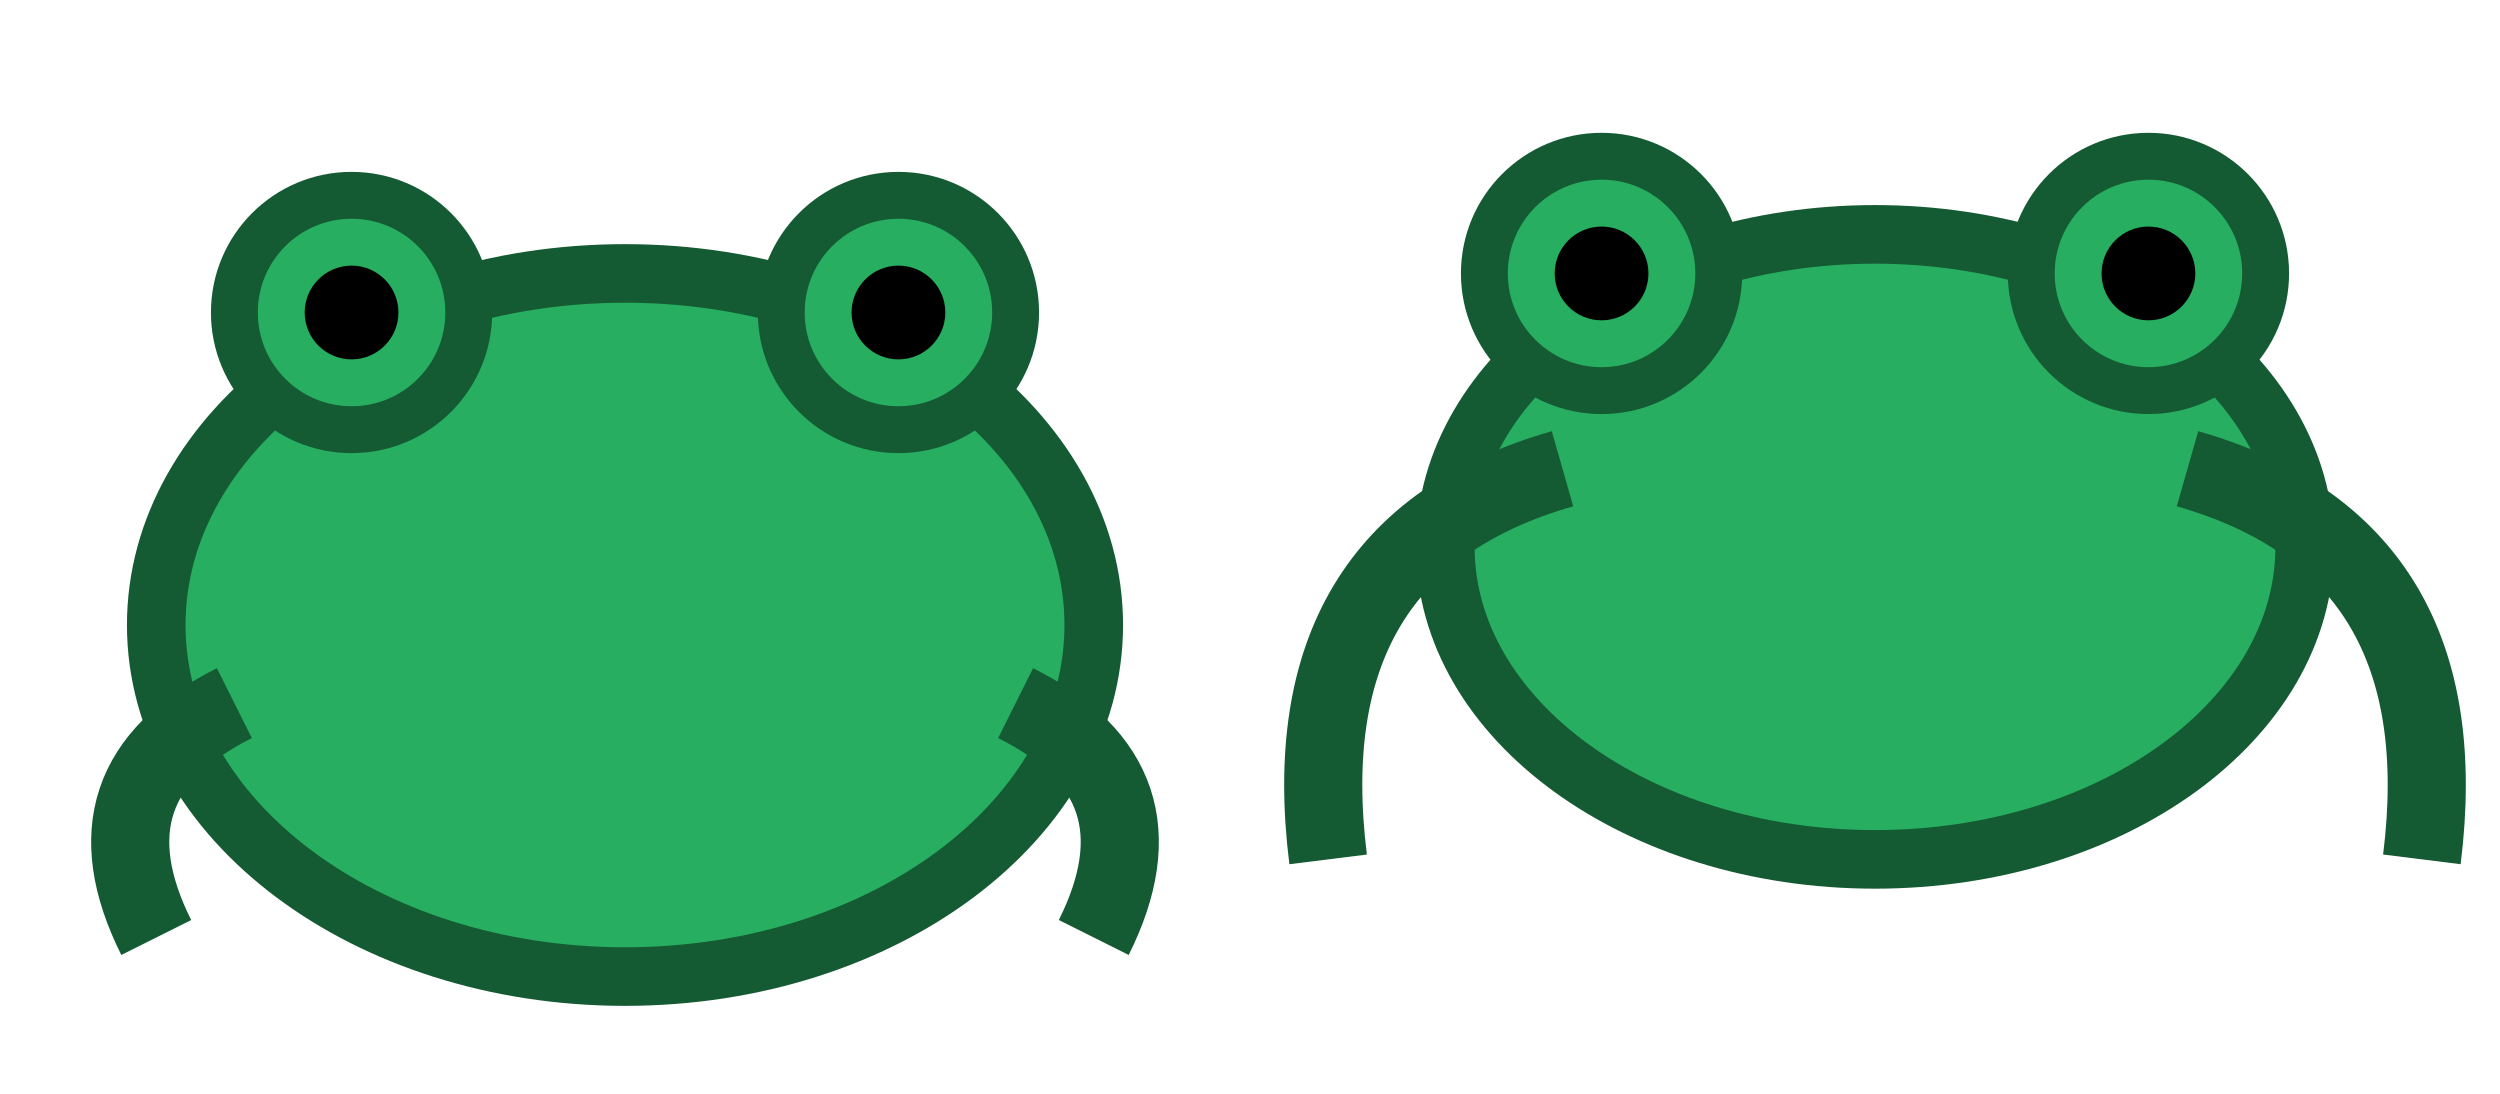
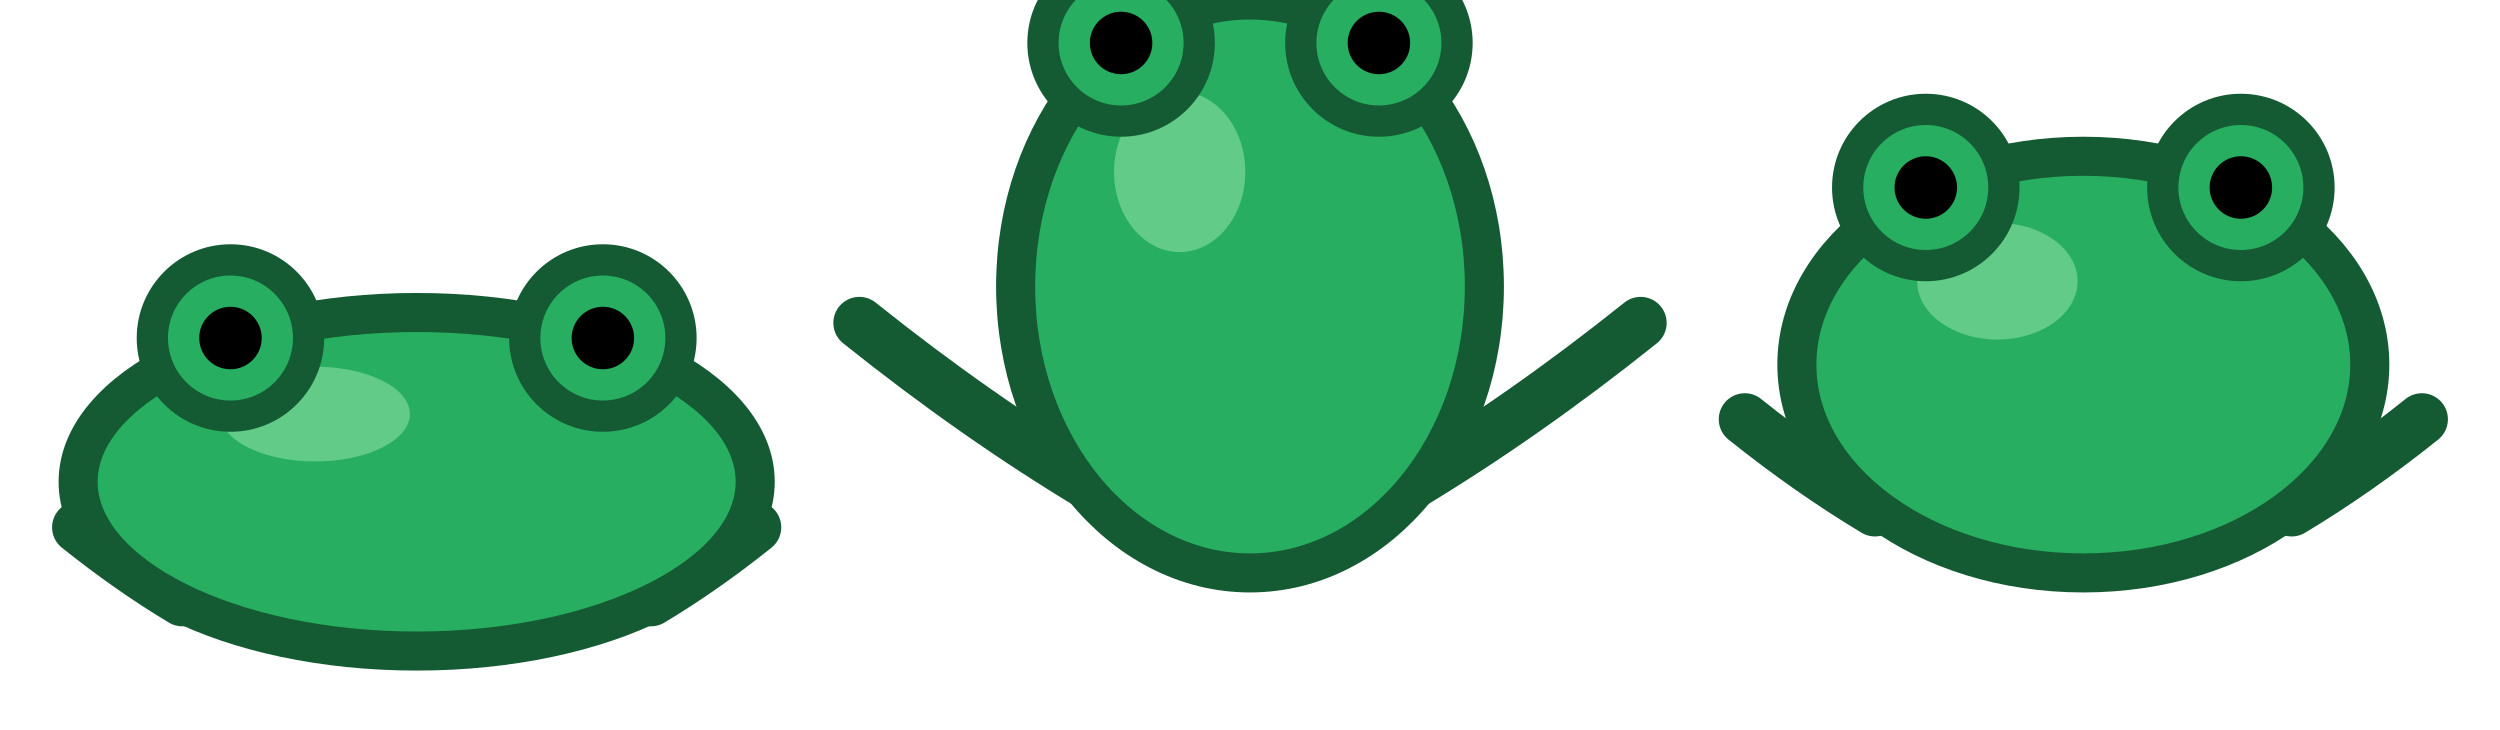
- <svg xmlns="http://www.w3.org/2000/svg" width="64" height="28" viewBox="0 0 64 28">
+ <svg xmlns="http://www.w3.org/2000/svg" width="96" height="28" viewBox="0 0 96 28">
  <g transform="translate(0,0)">
-     <ellipse cx="16" cy="16" rx="12" ry="9" fill="#27ae60" stroke="#145a32" stroke-width="1.5" />
-     <circle cx="9" cy="8" r="3" fill="#27ae60" stroke="#145a32" stroke-width="1.2" />
-     <circle cx="23" cy="8" r="3" fill="#27ae60" stroke="#145a32" stroke-width="1.2" />
-     <circle cx="9" cy="8" r="1.2" fill="#000000" />
-     <circle cx="23" cy="8" r="1.2" fill="#000000" />
-     <path d="M4 24 Q2 20 6 18" stroke="#145a32" stroke-width="2" fill="none" />
-     <path d="M28 24 Q30 20 26 18" stroke="#145a32" stroke-width="2" fill="none" />
+     <g>
+       <path d="M7 23.05 Q5 21.85 3 20.25" stroke="#145a32" stroke-width="2" fill="none" stroke-linecap="round" />
+       <path d="M25 23.05 Q27 21.85 29 20.25" stroke="#145a32" stroke-width="2" fill="none" stroke-linecap="round" />
+       <ellipse cx="16" cy="18.5" rx="13" ry="6.5" fill="#27ae60" stroke="#145a32" stroke-width="1.5" />
+       <ellipse cx="12.1" cy="15.9" rx="3.64" ry="1.82" fill="#8fe3a8" opacity="0.55" />
+       <circle cx="8.85" cy="12.98" r="3" fill="#27ae60" stroke="#145a32" stroke-width="1.2" />
+       <circle cx="23.15" cy="12.98" r="3" fill="#27ae60" stroke="#145a32" stroke-width="1.2" />
+       <circle cx="8.85" cy="12.98" r="1.2" fill="#000000" />
+       <circle cx="23.15" cy="12.98" r="1.2" fill="#000000" />
+     </g>
  </g>
  <g transform="translate(32,0)">
-     <ellipse cx="16" cy="14" rx="11" ry="8" fill="#27ae60" stroke="#145a32" stroke-width="1.5" />
-     <circle cx="9" cy="7" r="3" fill="#27ae60" stroke="#145a32" stroke-width="1.2" />
-     <circle cx="23" cy="7" r="3" fill="#27ae60" stroke="#145a32" stroke-width="1.2" />
-     <circle cx="9" cy="7" r="1.2" fill="#000000" />
-     <circle cx="23" cy="7" r="1.2" fill="#000000" />
-     <path d="M2 22 Q1 14 8 12" stroke="#145a32" stroke-width="2" fill="none" />
-     <path d="M30 22 Q31 14 24 12" stroke="#145a32" stroke-width="2" fill="none" />
+     <g>
+       <path d="M10 18.7 Q5.5 16 1 12.4" stroke="#145a32" stroke-width="2" fill="none" stroke-linecap="round" />
+       <path d="M22 18.7 Q26.5 16 31 12.4" stroke="#145a32" stroke-width="2" fill="none" stroke-linecap="round" />
+       <ellipse cx="16" cy="11" rx="9" ry="11" fill="#27ae60" stroke="#145a32" stroke-width="1.5" />
+       <ellipse cx="13.3" cy="6.6" rx="2.52" ry="3.08" fill="#8fe3a8" opacity="0.55" />
+       <circle cx="11.05" cy="1.65" r="3" fill="#27ae60" stroke="#145a32" stroke-width="1.2" />
+       <circle cx="20.95" cy="1.65" r="3" fill="#27ae60" stroke="#145a32" stroke-width="1.2" />
+       <circle cx="11.05" cy="1.65" r="1.2" fill="#000000" />
+       <circle cx="20.95" cy="1.65" r="1.2" fill="#000000" />
+     </g>
+   </g>
+   <g transform="translate(64,0)">
+     <g>
+       <path d="M8 19.6 Q5.5 18.1 3 16.1" stroke="#145a32" stroke-width="2" fill="none" stroke-linecap="round" />
+       <path d="M24 19.6 Q26.5 18.1 29 16.1" stroke="#145a32" stroke-width="2" fill="none" stroke-linecap="round" />
+       <ellipse cx="16" cy="14" rx="11" ry="8" fill="#27ae60" stroke="#145a32" stroke-width="1.5" />
+       <ellipse cx="12.7" cy="10.8" rx="3.08" ry="2.24" fill="#8fe3a8" opacity="0.55" />
+       <circle cx="9.95" cy="7.2" r="3" fill="#27ae60" stroke="#145a32" stroke-width="1.2" />
+       <circle cx="22.05" cy="7.2" r="3" fill="#27ae60" stroke="#145a32" stroke-width="1.2" />
+       <circle cx="9.95" cy="7.2" r="1.2" fill="#000000" />
+       <circle cx="22.05" cy="7.2" r="1.2" fill="#000000" />
+     </g>
  </g>
</svg>
